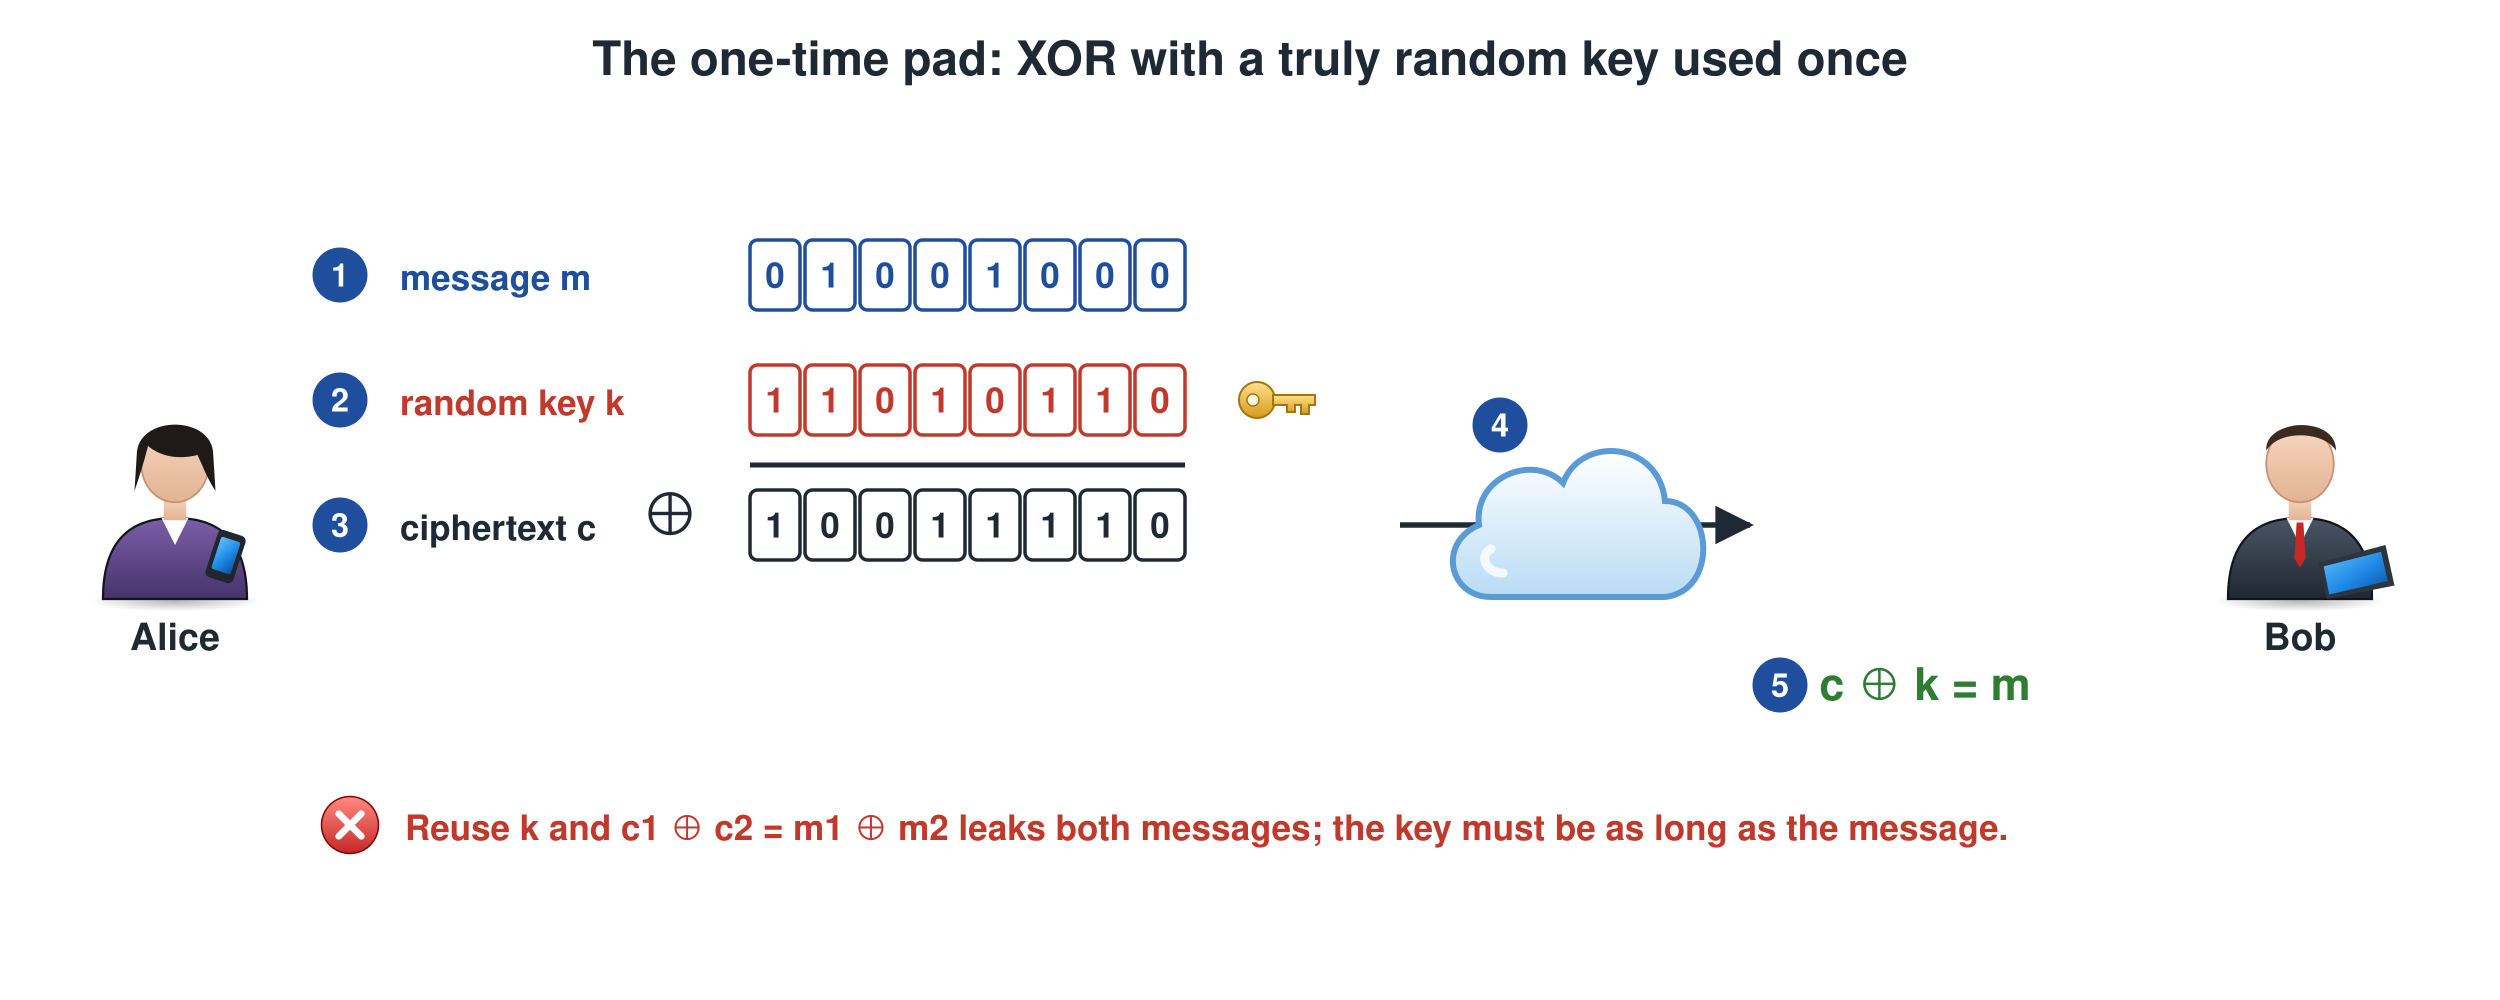
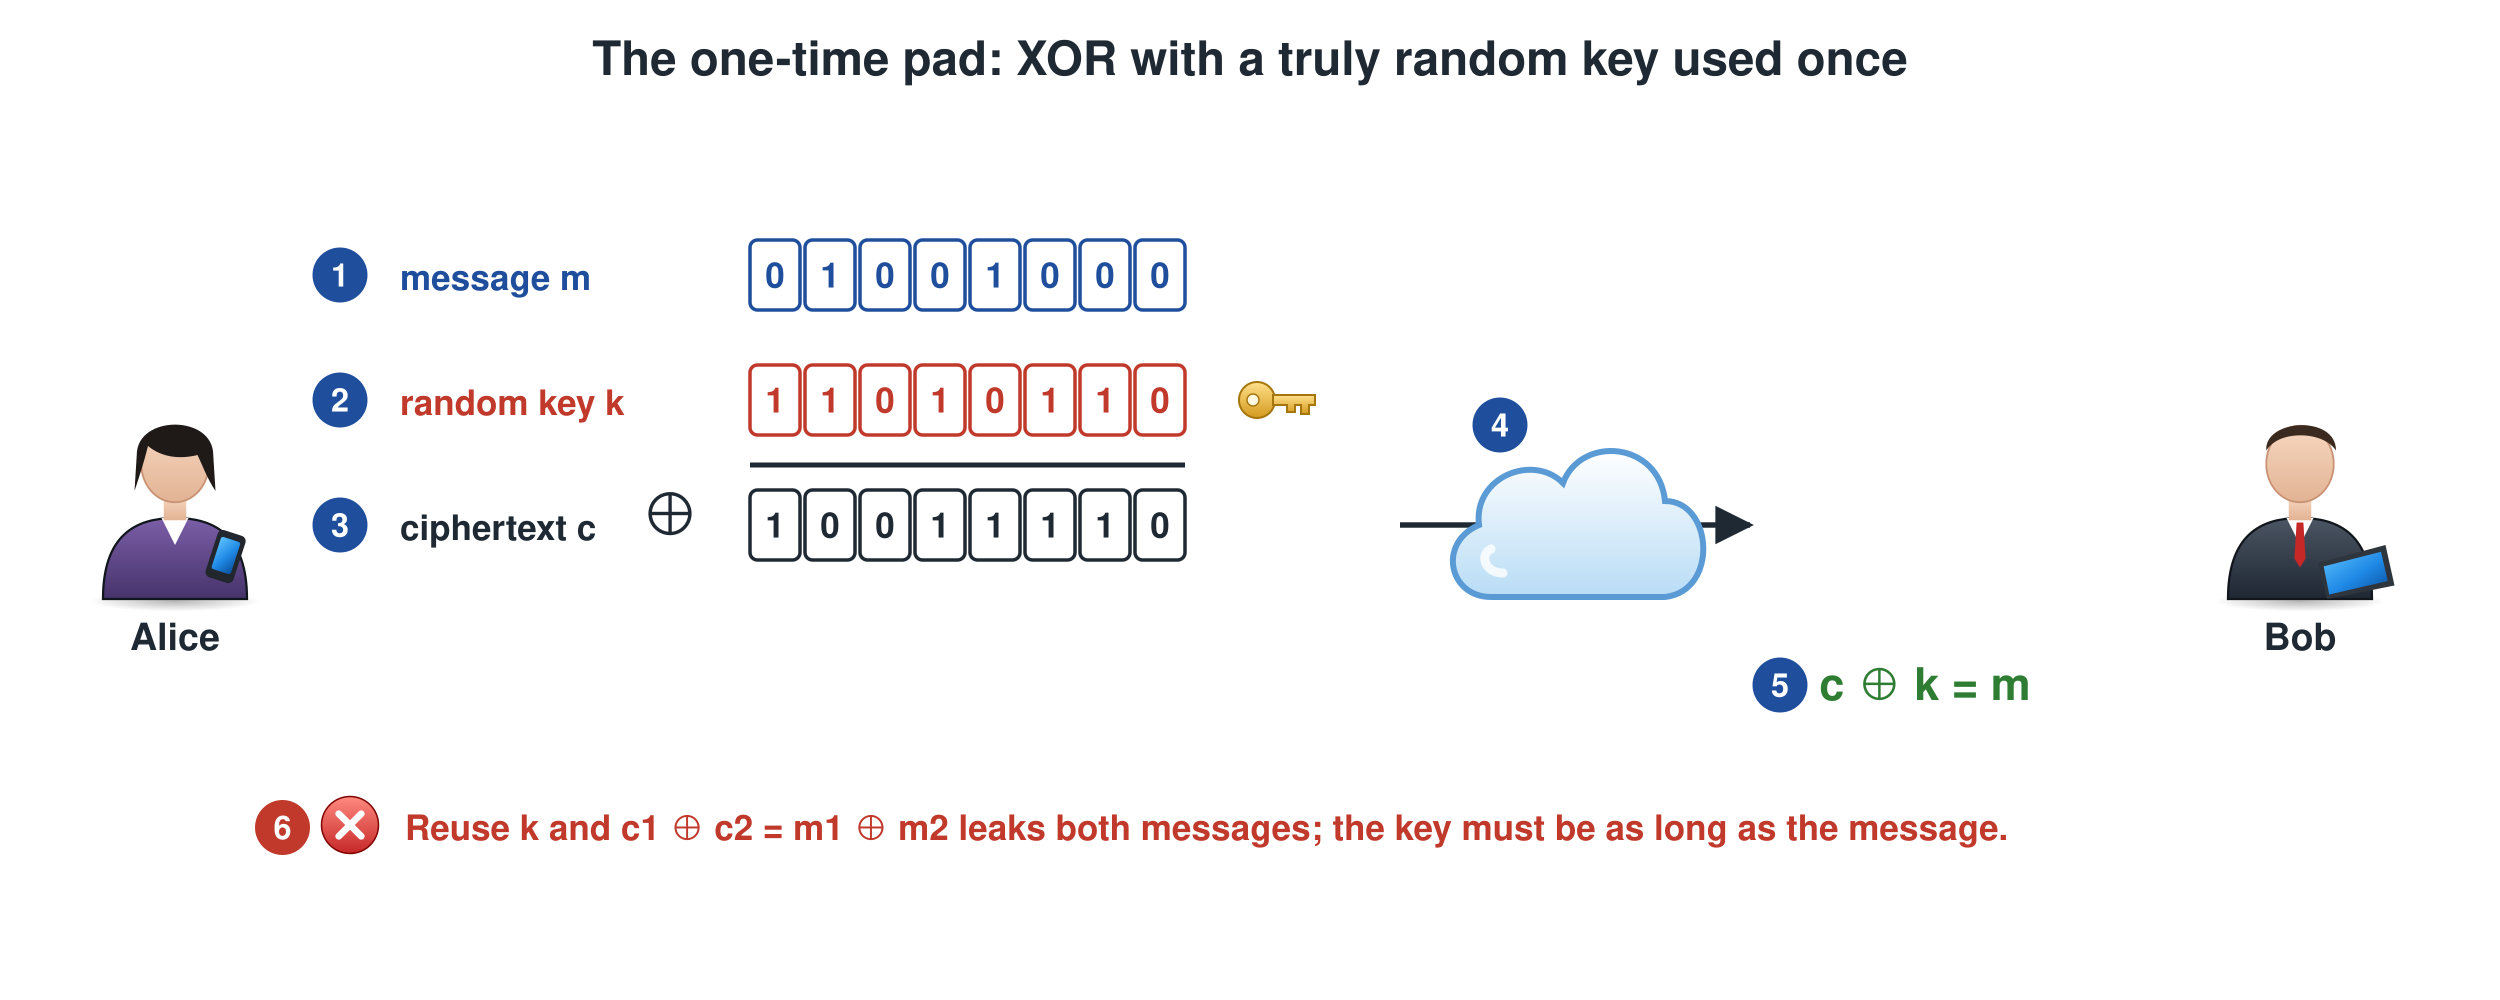
<svg xmlns="http://www.w3.org/2000/svg" viewBox="0 0 1000 400" width="1000" height="400" role="img" aria-labelledby="t d">
  <style>@media (prefers-reduced-motion: no-preference){.st{animation:fig-in .7s ease-out both}.s1{animation-delay:0.00s}.s2{animation-delay:0.90s}.s3{animation-delay:1.80s}.s4{animation-delay:2.70s}.s5{animation-delay:3.60s}.s6{animation-delay:4.50s}}@keyframes fig-in{from{opacity:0}to{opacity:1}}</style>
  <defs>
    <linearGradient id="g-box" x1="0" y1="0" x2="0" y2="1">
      <stop offset="0" stop-color="#f3f8fe" />
      <stop offset="1" stop-color="#c9ddf4" />
    </linearGradient>
    <filter id="f-drop" x="-10%" y="-10%" width="130%" height="140%">
      <feDropShadow dx="1.5" dy="2" stdDeviation="1.6" flood-color="#000" flood-opacity=".18" />
    </filter>
    <marker id="a-1f2933" viewBox="0 0 10 10" refX="9" refY="5" markerWidth="7" markerHeight="7" orient="auto-start-reverse">
      <path d="M0 0 L10 5 L0 10 Z" fill="#1f2933" />
    </marker>
    <linearGradient id="g-steel" x1="0" y1="0" x2="1" y2="0">
      <stop offset="0" stop-color="#4a5361" />
      <stop offset=".5" stop-color="#2b313a" />
      <stop offset="1" stop-color="#1c2027" />
    </linearGradient>
    <linearGradient id="g-steel-top" x1="0" y1="0" x2="0" y2="1">
      <stop offset="0" stop-color="#7d8796" />
      <stop offset="1" stop-color="#4a5361" />
    </linearGradient>
    <linearGradient id="g-silver" x1="0" y1="0" x2="0" y2="1">
      <stop offset="0" stop-color="#f4f6f8" />
      <stop offset="1" stop-color="#b9c0c9" />
    </linearGradient>
    <linearGradient id="g-silver-side" x1="0" y1="0" x2="1" y2="0">
      <stop offset="0" stop-color="#d8dde3" />
      <stop offset="1" stop-color="#9aa3ae" />
    </linearGradient>
    <linearGradient id="g-screen" x1="0" y1="0" x2="1" y2="1">
      <stop offset="0" stop-color="#5fc3ff" />
      <stop offset=".55" stop-color="#1e88e5" />
      <stop offset="1" stop-color="#0b4f9c" />
    </linearGradient>
    <linearGradient id="g-router" x1="0" y1="0" x2="0" y2="1">
      <stop offset="0" stop-color="#6fb6e8" />
      <stop offset="1" stop-color="#1f5f99" />
    </linearGradient>
    <linearGradient id="g-router-top" x1="0" y1="0" x2="0" y2="1">
      <stop offset="0" stop-color="#e9f4fc" />
      <stop offset="1" stop-color="#a9cdea" />
    </linearGradient>
    <linearGradient id="g-db" x1="0" y1="0" x2="1" y2="0">
      <stop offset="0" stop-color="#8e99a6" />
      <stop offset=".45" stop-color="#e3e7eb" />
      <stop offset="1" stop-color="#7b8693" />
    </linearGradient>
    <linearGradient id="g-brick" x1="0" y1="0" x2="0" y2="1">
      <stop offset="0" stop-color="#e2774f" />
      <stop offset="1" stop-color="#b2472a" />
    </linearGradient>
    <linearGradient id="g-cloud" x1="0" y1="0" x2="0" y2="1">
      <stop offset="0" stop-color="#ffffff" />
      <stop offset="1" stop-color="#b8dcf5" />
    </linearGradient>
    <linearGradient id="g-skin" x1="0" y1="0" x2="0" y2="1">
      <stop offset="0" stop-color="#f7d7bf" />
      <stop offset="1" stop-color="#e2b394" />
    </linearGradient>
    <linearGradient id="g-suit" x1="0" y1="0" x2="0" y2="1">
      <stop offset="0" stop-color="#4b5563" />
      <stop offset="1" stop-color="#1f2733" />
    </linearGradient>
    <linearGradient id="g-suit2" x1="0" y1="0" x2="0" y2="1">
      <stop offset="0" stop-color="#7b5ea7" />
      <stop offset="1" stop-color="#46336b" />
    </linearGradient>
    <linearGradient id="g-hood" x1="0" y1="0" x2="0" y2="1">
      <stop offset="0" stop-color="#3a3f47" />
      <stop offset="1" stop-color="#0f1216" />
    </linearGradient>
    <linearGradient id="g-robot" x1="0" y1="0" x2="0" y2="1">
      <stop offset="0" stop-color="#e8eef5" />
      <stop offset="1" stop-color="#9fb0c3" />
    </linearGradient>
    <linearGradient id="g-gold" x1="0" y1="0" x2="0" y2="1">
      <stop offset="0" stop-color="#ffe08a" />
      <stop offset="1" stop-color="#d49a1f" />
    </linearGradient>
    <linearGradient id="g-paper" x1="0" y1="0" x2="0" y2="1">
      <stop offset="0" stop-color="#ffffff" />
      <stop offset="1" stop-color="#e4e9ef" />
    </linearGradient>
    <linearGradient id="g-green" x1="0" y1="0" x2="0" y2="1">
      <stop offset="0" stop-color="#7fd38b" />
      <stop offset="1" stop-color="#2e8b45" />
    </linearGradient>
    <linearGradient id="g-red" x1="0" y1="0" x2="0" y2="1">
      <stop offset="0" stop-color="#ff8a80" />
      <stop offset="1" stop-color="#c62828" />
    </linearGradient>
    <radialGradient id="g-shadow">
      <stop offset="0" stop-color="#000" stop-opacity=".28" />
      <stop offset="1" stop-color="#000" stop-opacity="0" />
    </radialGradient>
    <linearGradient id="g-suit3" x1="0" y1="0" x2="0" y2="1">
      <stop offset="0" stop-color="#2e86c1" />
      <stop offset="1" stop-color="#1b4f72" />
    </linearGradient>
    <symbol id="i-user2-phone" viewBox="0 0 100 100">
      <ellipse cx="50" cy="95" rx="38" ry="4.5" fill="url(#g-shadow)" />
      <path d="M18 94 C18 66 32 58 50 58 C68 58 82 66 82 94 Z" fill="url(#g-suit2)" stroke="#11161c" stroke-width="1" />
      <path d="M44 58 L50 70 L56 58 Z" fill="#fff" />
      <rect x="45" y="48" width="10" height="11" fill="url(#g-skin)" />
      <ellipse cx="50" cy="34" rx="15" ry="17" fill="url(#g-skin)" stroke="#c89273" stroke-width=".8" />
      <path d="M33 30 C33 12 67 12 67 30 L68 46 C64 40 62 34 60 30 C52 32 44 31 38 26 C36 34 34 40 32 46 Z" fill="#1f1a17" />
      <rect x="66" y="64" width="13" height="22" rx="2.5" fill="#22272e" transform="rotate(18 72 75)" />
      <rect x="68" y="67" width="9" height="15" rx="1" fill="url(#g-screen)" transform="rotate(18 72 75)" />
    </symbol>
    <symbol id="i-key" viewBox="0 0 100 100">
      <circle cx="32" cy="50" r="18" fill="url(#g-gold)" stroke="#a5760e" stroke-width="2" />
      <circle cx="28" cy="50" r="6" fill="#fff8e1" stroke="#a5760e" stroke-width="1.5" />
      <path d="M48 45 H90 V55 H84 V64 H76 V55 H70 V62 H62 V55 H48 Z" fill="url(#g-gold)" stroke="#a5760e" stroke-width="2" />
    </symbol>
    <symbol id="i-cloud" viewBox="0 0 100 100">
      <path d="M22 74 C8 74 4 56 18 50 C16 34 36 26 46 36 C52 20 78 22 80 42 C96 42 98 72 80 74 Z" fill="url(#g-cloud)" stroke="#5b9bd5" stroke-width="2" />
      <path d="M26 66 C20 66 18 60 22 58" fill="none" stroke="#fff" stroke-width="3" stroke-linecap="round" opacity=".8" />
    </symbol>
    <symbol id="i-user-laptop" viewBox="0 0 100 100">
      <ellipse cx="50" cy="95" rx="38" ry="4.5" fill="url(#g-shadow)" />
      <path d="M18 94 C18 66 32 58 50 58 C68 58 82 66 82 94 Z" fill="url(#g-suit)" stroke="#11161c" stroke-width="1" />
      <path d="M44 58 L50 70 L56 58 Z" fill="#fff" />
      <path d="M48.5 60 L51.5 60 L52.5 76 L50 80 L47.5 76 Z" fill="#c62828" />
      <rect x="45" y="48" width="10" height="11" fill="url(#g-skin)" />
      <ellipse cx="50" cy="34" rx="15" ry="17" fill="url(#g-skin)" stroke="#c89273" stroke-width=".8" />
      <path d="M35 28 C34 14 66 12 66 28 C62 22 52 20 44 22 C40 23 37 25 35 28 Z" fill="#3b2a20" />
      <path d="M58 78 L88 70 L92 88 L62 94 Z" fill="#2f353d" />
      <path d="M60.5 79.5 L86 73 L89 86 L63 92 Z" fill="url(#g-screen)" />
    </symbol>
    <symbol id="i-cross" viewBox="0 0 100 100">
      <circle cx="50" cy="50" r="38" fill="url(#g-red)" stroke="#7f0000" stroke-width="2" />
      <path d="M35 35 L65 65 M65 35 L35 65" stroke="#fff" stroke-width="9" stroke-linecap="round" />
    </symbol>
  </defs>
  <rect width="1000" height="400" fill="#ffffff" />
  <text x="500.0" y="30.0" font-family="Helvetica, Arial, sans-serif" font-size="19" fill="#1f2933" font-weight="bold" text-anchor="middle">The one-time pad: XOR with a truly random key used once</text>
  <g class="st s1">
    <use href="#i-user2-phone" x="25.0" y="155.0" width="90" height="90" />
    <text x="70.0" y="260.0" font-family="Helvetica, Arial, sans-serif" font-size="15" fill="#1f2933" font-weight="bold" text-anchor="middle">Alice</text>
  </g>
  <g class="st s1">
    <text x="160.0" y="116.0" font-family="Helvetica, Arial, sans-serif" font-size="14" fill="#1f4e9c" font-weight="bold" text-anchor="start">message m</text>
  </g>
  <g class="st s1">
    <rect x="300.0" y="96.0" width="20.0" height="28.0" rx="3" fill="#ffffff" fill-opacity="1" stroke="#1f4e9c" stroke-width="1.4" />
  </g>
  <g class="st s1">
    <text x="310.0" y="115.0" font-family="Helvetica, Arial, sans-serif" font-size="14" fill="#1f4e9c" font-weight="bold" text-anchor="middle">0</text>
  </g>
  <g class="st s1">
    <rect x="322.0" y="96.0" width="20.0" height="28.0" rx="3" fill="#ffffff" fill-opacity="1" stroke="#1f4e9c" stroke-width="1.4" />
  </g>
  <g class="st s1">
    <text x="332.0" y="115.0" font-family="Helvetica, Arial, sans-serif" font-size="14" fill="#1f4e9c" font-weight="bold" text-anchor="middle">1</text>
  </g>
  <g class="st s1">
    <rect x="344.0" y="96.0" width="20.0" height="28.0" rx="3" fill="#ffffff" fill-opacity="1" stroke="#1f4e9c" stroke-width="1.4" />
  </g>
  <g class="st s1">
    <text x="354.0" y="115.0" font-family="Helvetica, Arial, sans-serif" font-size="14" fill="#1f4e9c" font-weight="bold" text-anchor="middle">0</text>
  </g>
  <g class="st s1">
    <rect x="366.0" y="96.0" width="20.0" height="28.0" rx="3" fill="#ffffff" fill-opacity="1" stroke="#1f4e9c" stroke-width="1.4" />
  </g>
  <g class="st s1">
    <text x="376.0" y="115.0" font-family="Helvetica, Arial, sans-serif" font-size="14" fill="#1f4e9c" font-weight="bold" text-anchor="middle">0</text>
  </g>
  <g class="st s1">
    <rect x="388.0" y="96.0" width="20.0" height="28.0" rx="3" fill="#ffffff" fill-opacity="1" stroke="#1f4e9c" stroke-width="1.4" />
  </g>
  <g class="st s1">
    <text x="398.0" y="115.0" font-family="Helvetica, Arial, sans-serif" font-size="14" fill="#1f4e9c" font-weight="bold" text-anchor="middle">1</text>
  </g>
  <g class="st s1">
    <rect x="410.0" y="96.0" width="20.0" height="28.0" rx="3" fill="#ffffff" fill-opacity="1" stroke="#1f4e9c" stroke-width="1.4" />
  </g>
  <g class="st s1">
    <text x="420.0" y="115.0" font-family="Helvetica, Arial, sans-serif" font-size="14" fill="#1f4e9c" font-weight="bold" text-anchor="middle">0</text>
  </g>
  <g class="st s1">
    <rect x="432.0" y="96.0" width="20.0" height="28.0" rx="3" fill="#ffffff" fill-opacity="1" stroke="#1f4e9c" stroke-width="1.4" />
  </g>
  <g class="st s1">
    <text x="442.0" y="115.0" font-family="Helvetica, Arial, sans-serif" font-size="14" fill="#1f4e9c" font-weight="bold" text-anchor="middle">0</text>
  </g>
  <g class="st s1">
    <rect x="454.0" y="96.0" width="20.0" height="28.0" rx="3" fill="#ffffff" fill-opacity="1" stroke="#1f4e9c" stroke-width="1.4" />
  </g>
  <g class="st s1">
    <text x="464.0" y="115.0" font-family="Helvetica, Arial, sans-serif" font-size="14" fill="#1f4e9c" font-weight="bold" text-anchor="middle">0</text>
  </g>
  <g class="st s2">
    <text x="160.0" y="166.0" font-family="Helvetica, Arial, sans-serif" font-size="14" fill="#c0392b" font-weight="bold" text-anchor="start">random key k</text>
  </g>
  <g class="st s2">
    <rect x="300.0" y="146.0" width="20.0" height="28.0" rx="3" fill="#ffffff" fill-opacity="1" stroke="#c0392b" stroke-width="1.4" />
  </g>
  <g class="st s2">
    <text x="310.0" y="165.0" font-family="Helvetica, Arial, sans-serif" font-size="14" fill="#c0392b" font-weight="bold" text-anchor="middle">1</text>
  </g>
  <g class="st s2">
    <rect x="322.0" y="146.0" width="20.0" height="28.0" rx="3" fill="#ffffff" fill-opacity="1" stroke="#c0392b" stroke-width="1.4" />
  </g>
  <g class="st s2">
    <text x="332.0" y="165.0" font-family="Helvetica, Arial, sans-serif" font-size="14" fill="#c0392b" font-weight="bold" text-anchor="middle">1</text>
  </g>
  <g class="st s2">
    <rect x="344.0" y="146.0" width="20.0" height="28.0" rx="3" fill="#ffffff" fill-opacity="1" stroke="#c0392b" stroke-width="1.4" />
  </g>
  <g class="st s2">
    <text x="354.0" y="165.0" font-family="Helvetica, Arial, sans-serif" font-size="14" fill="#c0392b" font-weight="bold" text-anchor="middle">0</text>
  </g>
  <g class="st s2">
    <rect x="366.0" y="146.0" width="20.0" height="28.0" rx="3" fill="#ffffff" fill-opacity="1" stroke="#c0392b" stroke-width="1.4" />
  </g>
  <g class="st s2">
    <text x="376.0" y="165.0" font-family="Helvetica, Arial, sans-serif" font-size="14" fill="#c0392b" font-weight="bold" text-anchor="middle">1</text>
  </g>
  <g class="st s2">
    <rect x="388.0" y="146.0" width="20.0" height="28.0" rx="3" fill="#ffffff" fill-opacity="1" stroke="#c0392b" stroke-width="1.4" />
  </g>
  <g class="st s2">
    <text x="398.0" y="165.0" font-family="Helvetica, Arial, sans-serif" font-size="14" fill="#c0392b" font-weight="bold" text-anchor="middle">0</text>
  </g>
  <g class="st s2">
    <rect x="410.0" y="146.0" width="20.0" height="28.0" rx="3" fill="#ffffff" fill-opacity="1" stroke="#c0392b" stroke-width="1.4" />
  </g>
  <g class="st s2">
    <text x="420.0" y="165.0" font-family="Helvetica, Arial, sans-serif" font-size="14" fill="#c0392b" font-weight="bold" text-anchor="middle">1</text>
  </g>
  <g class="st s2">
    <rect x="432.0" y="146.0" width="20.0" height="28.0" rx="3" fill="#ffffff" fill-opacity="1" stroke="#c0392b" stroke-width="1.4" />
  </g>
  <g class="st s2">
    <text x="442.0" y="165.0" font-family="Helvetica, Arial, sans-serif" font-size="14" fill="#c0392b" font-weight="bold" text-anchor="middle">1</text>
  </g>
  <g class="st s2">
    <rect x="454.0" y="146.0" width="20.0" height="28.0" rx="3" fill="#ffffff" fill-opacity="1" stroke="#c0392b" stroke-width="1.4" />
  </g>
  <g class="st s2">
    <text x="464.0" y="165.0" font-family="Helvetica, Arial, sans-serif" font-size="14" fill="#c0392b" font-weight="bold" text-anchor="middle">0</text>
  </g>
  <g class="st s2">
    <use href="#i-key" x="490.0" y="140.0" width="40" height="40" />
  </g>
  <g class="st s3">
    <line x1="300" y1="186" x2="474" y2="186" stroke="#1f2933" stroke-width="2" />
  </g>
  <g class="st s3">
    <text x="268.0" y="214.0" font-family="Helvetica, Arial, sans-serif" font-size="24" fill="#1f2933" font-weight="bold" text-anchor="middle">⊕</text>
  </g>
  <g class="st s3">
    <text x="160.0" y="216.0" font-family="Helvetica, Arial, sans-serif" font-size="14" fill="#1f2933" font-weight="bold" text-anchor="start">ciphertext c</text>
  </g>
  <g class="st s3">
    <rect x="300.0" y="196.0" width="20.0" height="28.0" rx="3" fill="#ffffff" fill-opacity="1" stroke="#1f2933" stroke-width="1.4" />
  </g>
  <g class="st s3">
    <text x="310.0" y="215.0" font-family="Helvetica, Arial, sans-serif" font-size="14" fill="#1f2933" font-weight="bold" text-anchor="middle">1</text>
  </g>
  <g class="st s3">
    <rect x="322.0" y="196.0" width="20.0" height="28.0" rx="3" fill="#ffffff" fill-opacity="1" stroke="#1f2933" stroke-width="1.4" />
  </g>
  <g class="st s3">
    <text x="332.0" y="215.0" font-family="Helvetica, Arial, sans-serif" font-size="14" fill="#1f2933" font-weight="bold" text-anchor="middle">0</text>
  </g>
  <g class="st s3">
    <rect x="344.0" y="196.0" width="20.0" height="28.0" rx="3" fill="#ffffff" fill-opacity="1" stroke="#1f2933" stroke-width="1.4" />
  </g>
  <g class="st s3">
    <text x="354.0" y="215.0" font-family="Helvetica, Arial, sans-serif" font-size="14" fill="#1f2933" font-weight="bold" text-anchor="middle">0</text>
  </g>
  <g class="st s3">
    <rect x="366.0" y="196.0" width="20.0" height="28.0" rx="3" fill="#ffffff" fill-opacity="1" stroke="#1f2933" stroke-width="1.4" />
  </g>
  <g class="st s3">
    <text x="376.0" y="215.0" font-family="Helvetica, Arial, sans-serif" font-size="14" fill="#1f2933" font-weight="bold" text-anchor="middle">1</text>
  </g>
  <g class="st s3">
    <rect x="388.0" y="196.0" width="20.0" height="28.0" rx="3" fill="#ffffff" fill-opacity="1" stroke="#1f2933" stroke-width="1.4" />
  </g>
  <g class="st s3">
    <text x="398.0" y="215.0" font-family="Helvetica, Arial, sans-serif" font-size="14" fill="#1f2933" font-weight="bold" text-anchor="middle">1</text>
  </g>
  <g class="st s3">
    <rect x="410.0" y="196.0" width="20.0" height="28.0" rx="3" fill="#ffffff" fill-opacity="1" stroke="#1f2933" stroke-width="1.4" />
  </g>
  <g class="st s3">
    <text x="420.0" y="215.0" font-family="Helvetica, Arial, sans-serif" font-size="14" fill="#1f2933" font-weight="bold" text-anchor="middle">1</text>
  </g>
  <g class="st s3">
    <rect x="432.0" y="196.0" width="20.0" height="28.0" rx="3" fill="#ffffff" fill-opacity="1" stroke="#1f2933" stroke-width="1.4" />
  </g>
  <g class="st s3">
    <text x="442.0" y="215.0" font-family="Helvetica, Arial, sans-serif" font-size="14" fill="#1f2933" font-weight="bold" text-anchor="middle">1</text>
  </g>
  <g class="st s3">
    <rect x="454.0" y="196.0" width="20.0" height="28.0" rx="3" fill="#ffffff" fill-opacity="1" stroke="#1f2933" stroke-width="1.4" />
  </g>
  <g class="st s3">
    <text x="464.0" y="215.0" font-family="Helvetica, Arial, sans-serif" font-size="14" fill="#1f2933" font-weight="bold" text-anchor="middle">0</text>
  </g>
  <g class="st s1">
    <circle cx="136" cy="110" r="12" fill="#1f4e9c" stroke="#fff" stroke-width="2" />
    <text x="136.0" y="114.6" font-family="Helvetica, Arial, sans-serif" font-size="13" fill="#fff" font-weight="bold" text-anchor="middle">1</text>
  </g>
  <g class="st s2">
    <circle cx="136" cy="160" r="12" fill="#1f4e9c" stroke="#fff" stroke-width="2" />
    <text x="136.0" y="164.6" font-family="Helvetica, Arial, sans-serif" font-size="13" fill="#fff" font-weight="bold" text-anchor="middle">2</text>
  </g>
  <g class="st s3">
    <circle cx="136" cy="210" r="12" fill="#1f4e9c" stroke="#fff" stroke-width="2" />
    <text x="136.0" y="214.6" font-family="Helvetica, Arial, sans-serif" font-size="13" fill="#fff" font-weight="bold" text-anchor="middle">3</text>
  </g>
  <g class="st s4">
    <circle cx="600" cy="170" r="12" fill="#1f4e9c" stroke="#fff" stroke-width="2" />
    <text x="600.0" y="174.6" font-family="Helvetica, Arial, sans-serif" font-size="13" fill="#fff" font-weight="bold" text-anchor="middle">4</text>
  </g>
  <g class="st s4">
    <path d="M560.0 210.0 L700.0 210.0" fill="none" stroke="#1f2933" stroke-width="2.2" marker-end="url(#a-1f2933)" stroke-linejoin="round" />
    <text x="630.0" y="202.0" font-family="Helvetica, Arial, sans-serif" font-size="15" fill="#1f2933" font-weight="bold" text-anchor="middle">c</text>
  </g>
  <g class="st s4">
    <use href="#i-cloud" x="570.0" y="150.0" width="120" height="120" />
  </g>
  <g class="st s5">
    <use href="#i-user-laptop" x="875.0" y="155.0" width="90" height="90" />
    <text x="920.0" y="260.0" font-family="Helvetica, Arial, sans-serif" font-size="15" fill="#1f2933" font-weight="bold" text-anchor="middle">Bob</text>
  </g>
  <g class="st s5">
    <text x="770.0" y="280.0" font-family="Helvetica, Arial, sans-serif" font-size="18" fill="#2e7d32" font-weight="bold" text-anchor="middle">c ⊕ k = m</text>
  </g>
  <g class="st s5">
    <circle cx="712" cy="274" r="12" fill="#1f4e9c" stroke="#fff" stroke-width="2" />
    <text x="712.0" y="278.6" font-family="Helvetica, Arial, sans-serif" font-size="13" fill="#fff" font-weight="bold" text-anchor="middle">5</text>
  </g>
  <g class="st s6">
    <use href="#i-cross" x="125.0" y="315.0" width="30" height="30" />
  </g>
  <g class="st s6">
    <text x="162.0" y="336.0" font-family="Helvetica, Arial, sans-serif" font-size="14" fill="#c0392b" font-weight="bold" text-anchor="start">Reuse k and c1 ⊕ c2 = m1 ⊕ m2 leaks both messages; the key must be as long as the message.</text>
  </g>
+   <g class="st s6">
+     <circle cx="113.0" cy="331.0" r="12" fill="#c0392b" stroke="#fff" stroke-width="2" />
+     <text x="113.0" y="335.6" font-family="Helvetica, Arial, sans-serif" font-size="13" fill="#fff" font-weight="bold" text-anchor="middle">6</text>
+   </g>
</svg>
